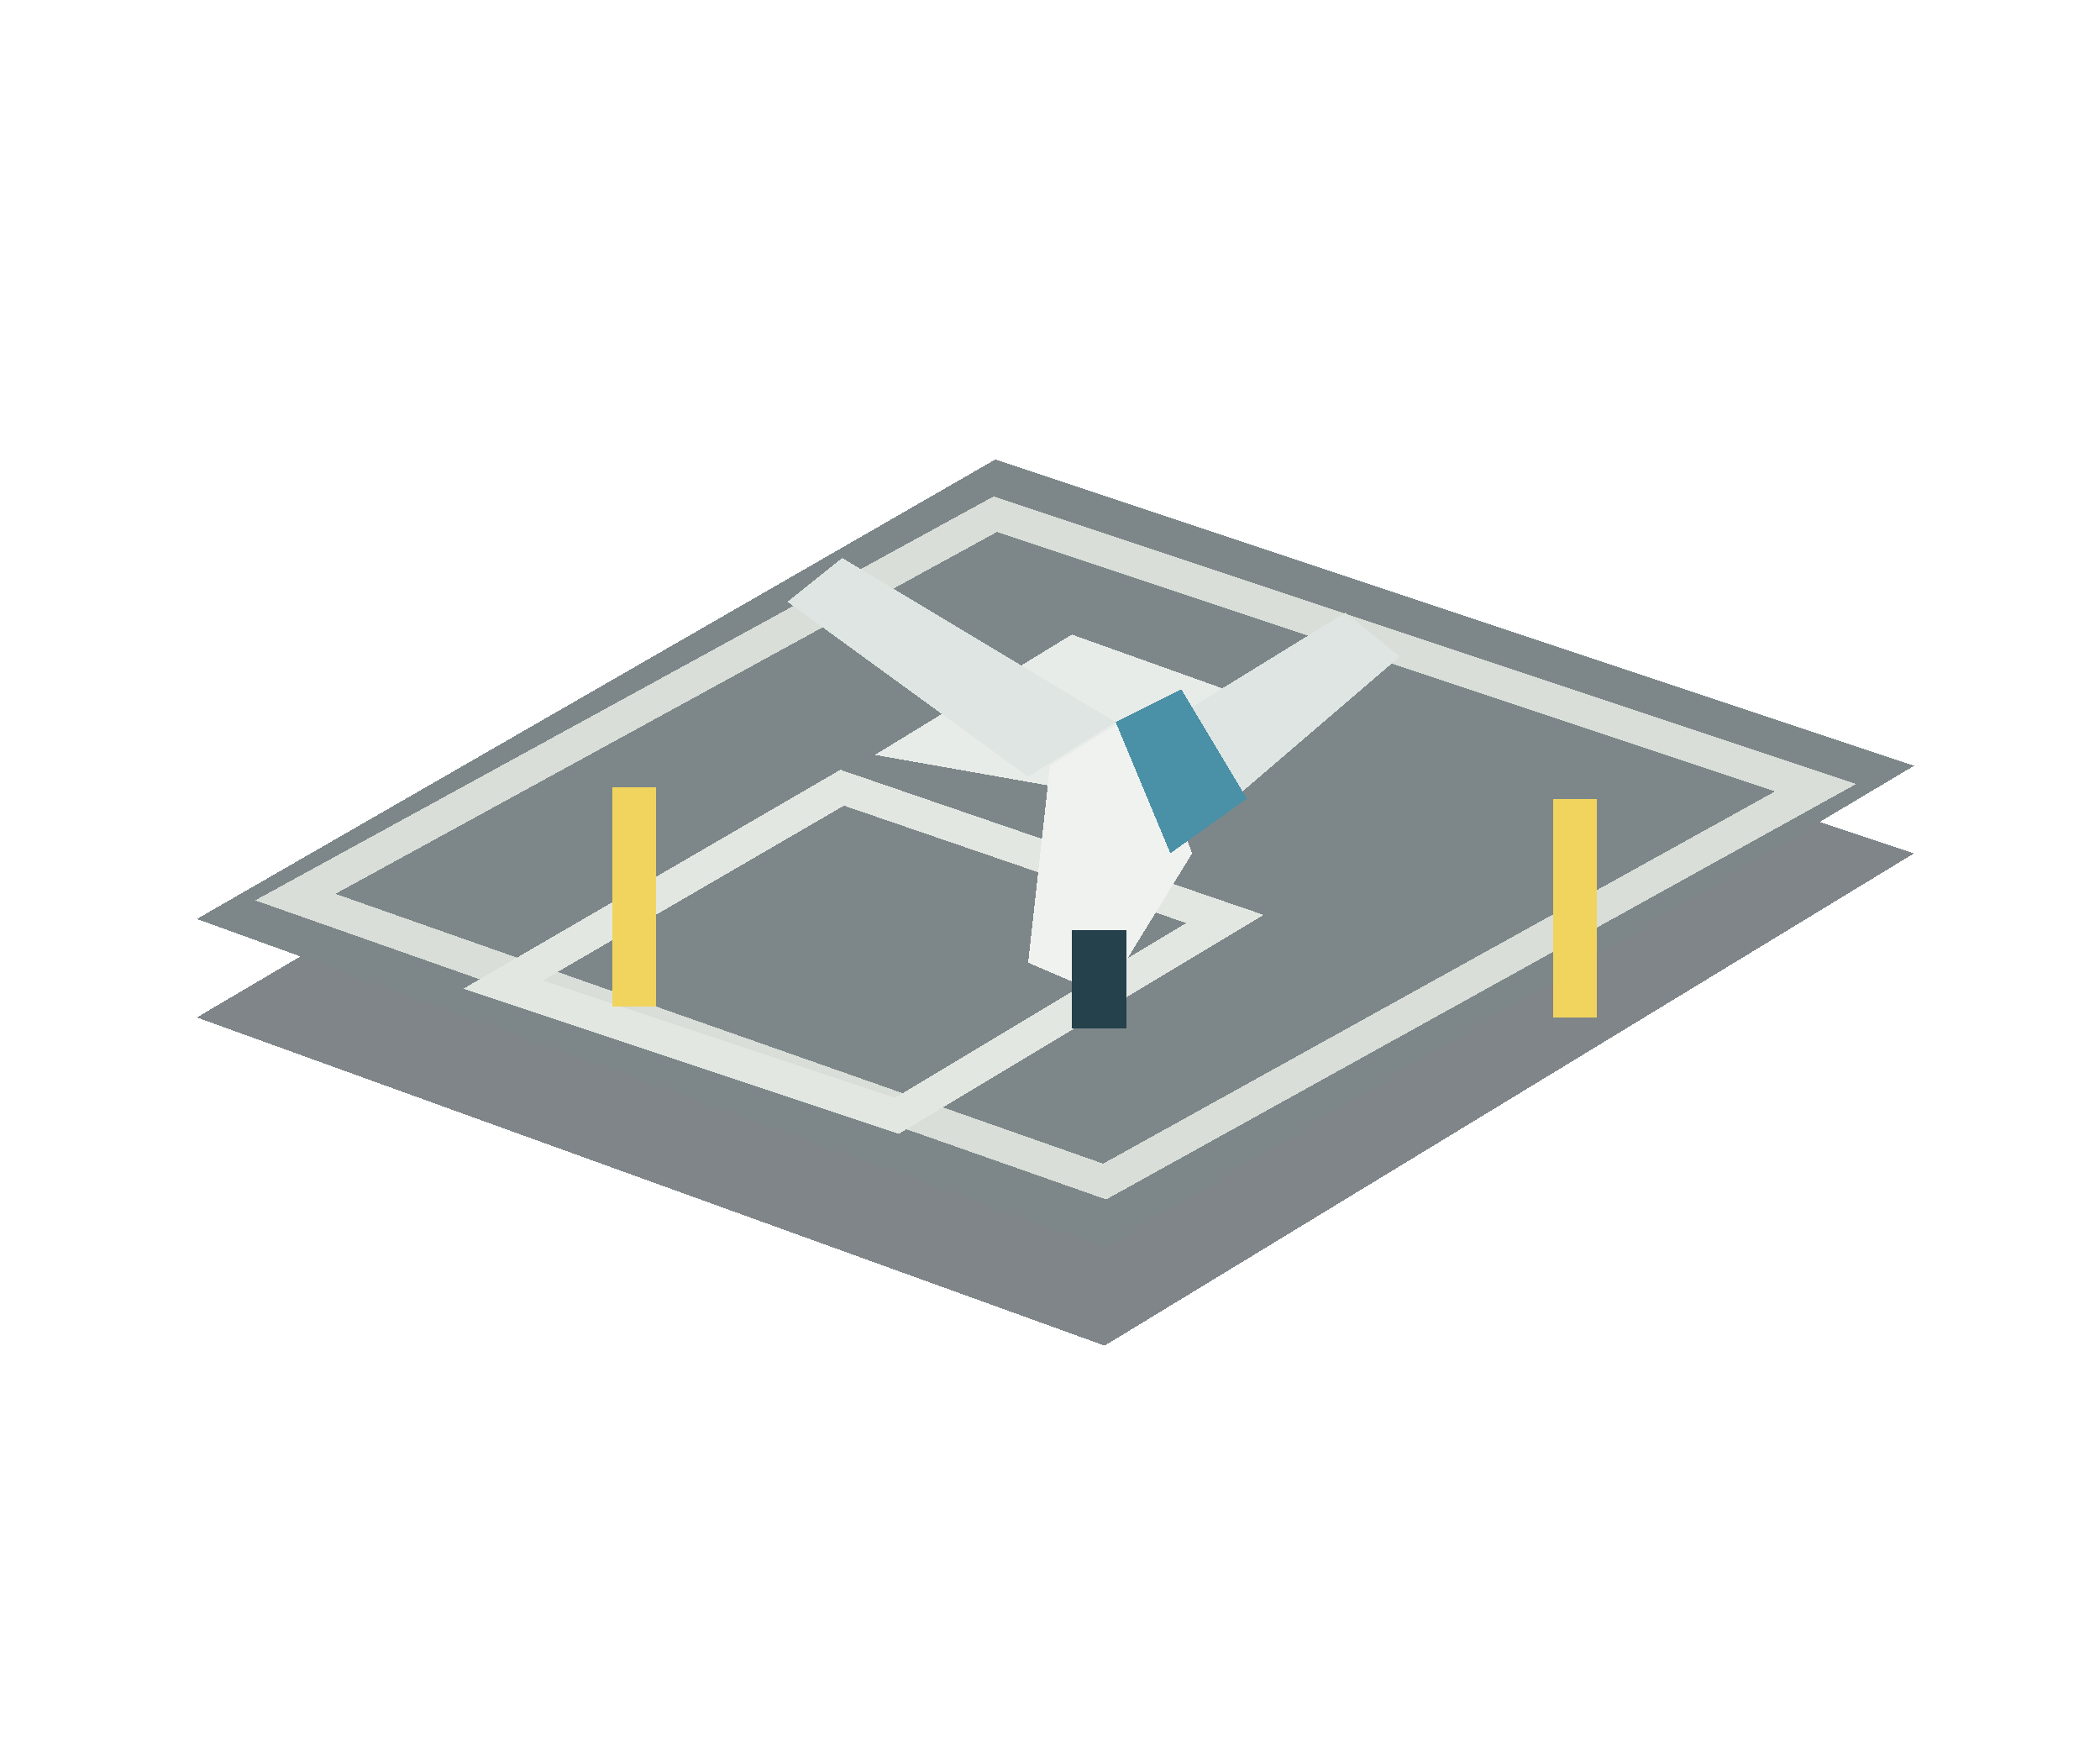
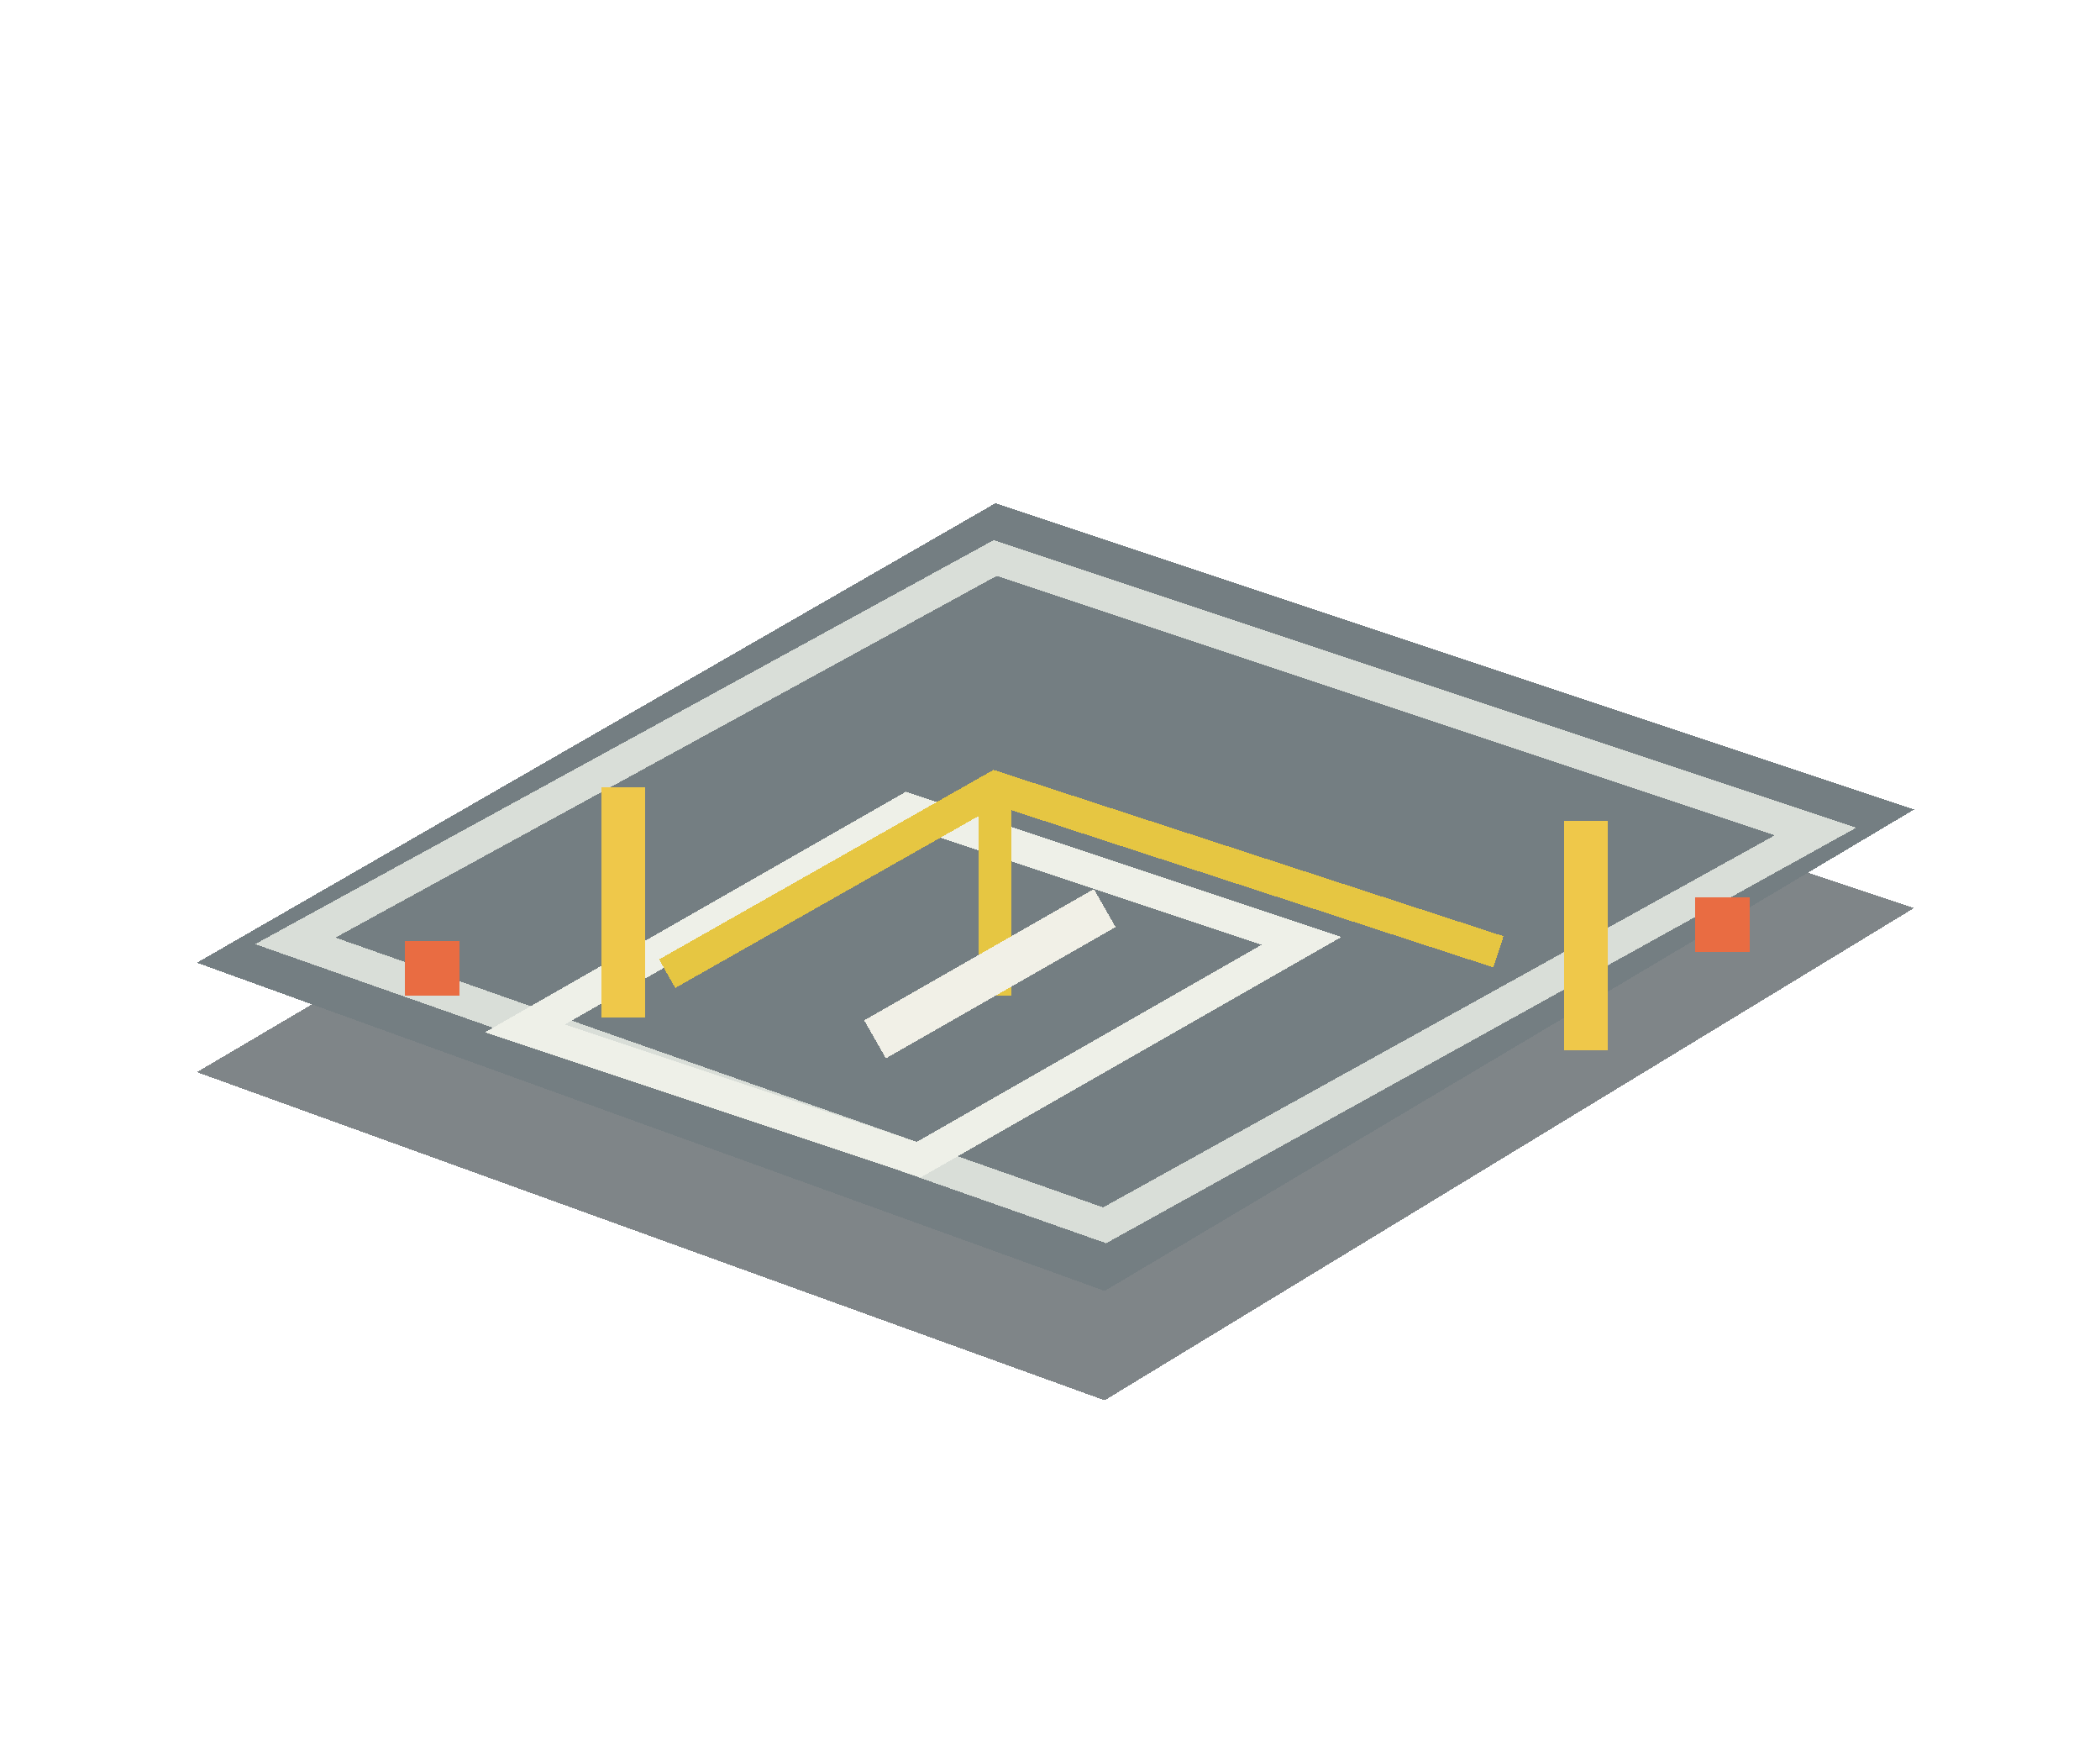
<svg xmlns="http://www.w3.org/2000/svg" width="192" height="160" viewBox="0 0 192 160" shape-rendering="crispEdges">
-   <polygon points="18,93 91,50 175,78 101,123" fill="#162126" opacity=".55" />
-   <polygon points="18,84 91,42 175,70 101,114" fill="#7d8789" />
-   <polygon points="27,82 91,47 166,72 101,108" fill="none" stroke="#d9ded8" stroke-width="3" />
-   <path d="M46 90 L77 72 L112 84 L82 102 Z" fill="none" stroke="#e3e7e2" stroke-width="3" />
-   <polygon points="80,69 98,58 112,63 97,72" fill="#e8ece9" />
-   <polygon points="97,72 123,56 128,60 107,78" fill="#dfe5e2" />
-   <polygon points="94,71 72,55 77,51 102,66" fill="#dfe5e2" />
-   <polygon points="96,70 104,65 109,78 101,91 94,88" fill="#f0f2ef" />
-   <polygon points="102,66 108,63 114,73 107,78" fill="#4a90a7" />
-   <rect x="98" y="85" width="5" height="9" fill="#24414c" />
-   <rect x="56" y="72" width="4" height="20" fill="#f1d45d" />
-   <rect x="142" y="73" width="4" height="20" fill="#f1d45d" />
+   <polygon points="18,98 91,55 175,83 101,128" fill="#162126" opacity=".55" />
+   <polygon points="18,88 91,46 175,74 101,118" fill="#747e82" />
+   <polygon points="27,86 91,51 166,76 101,112" fill="none" stroke="#d9ded8" stroke-width="3" />
+   <path d="M48 94 L83 74 L119 86 L84 106 Z" fill="none" stroke="#eef0e8" stroke-width="3" />
+   <path d="M61 89 L91 72 L137 87" fill="none" stroke="#e6c642" stroke-width="3" />
+   <path d="M91 72 L91 91" fill="none" stroke="#e6c642" stroke-width="3" />
+   <path d="M80 95 L101 83" fill="none" stroke="#f1f0e7" stroke-width="4" />
+   <rect x="55" y="72" width="4" height="21" fill="#efc84a" />
+   <rect x="143" y="75" width="4" height="21" fill="#efc84a" />
+   <rect x="37" y="86" width="5" height="5" fill="#e96c42" />
+   <rect x="155" y="82" width="5" height="5" fill="#e96c42" />
</svg>
